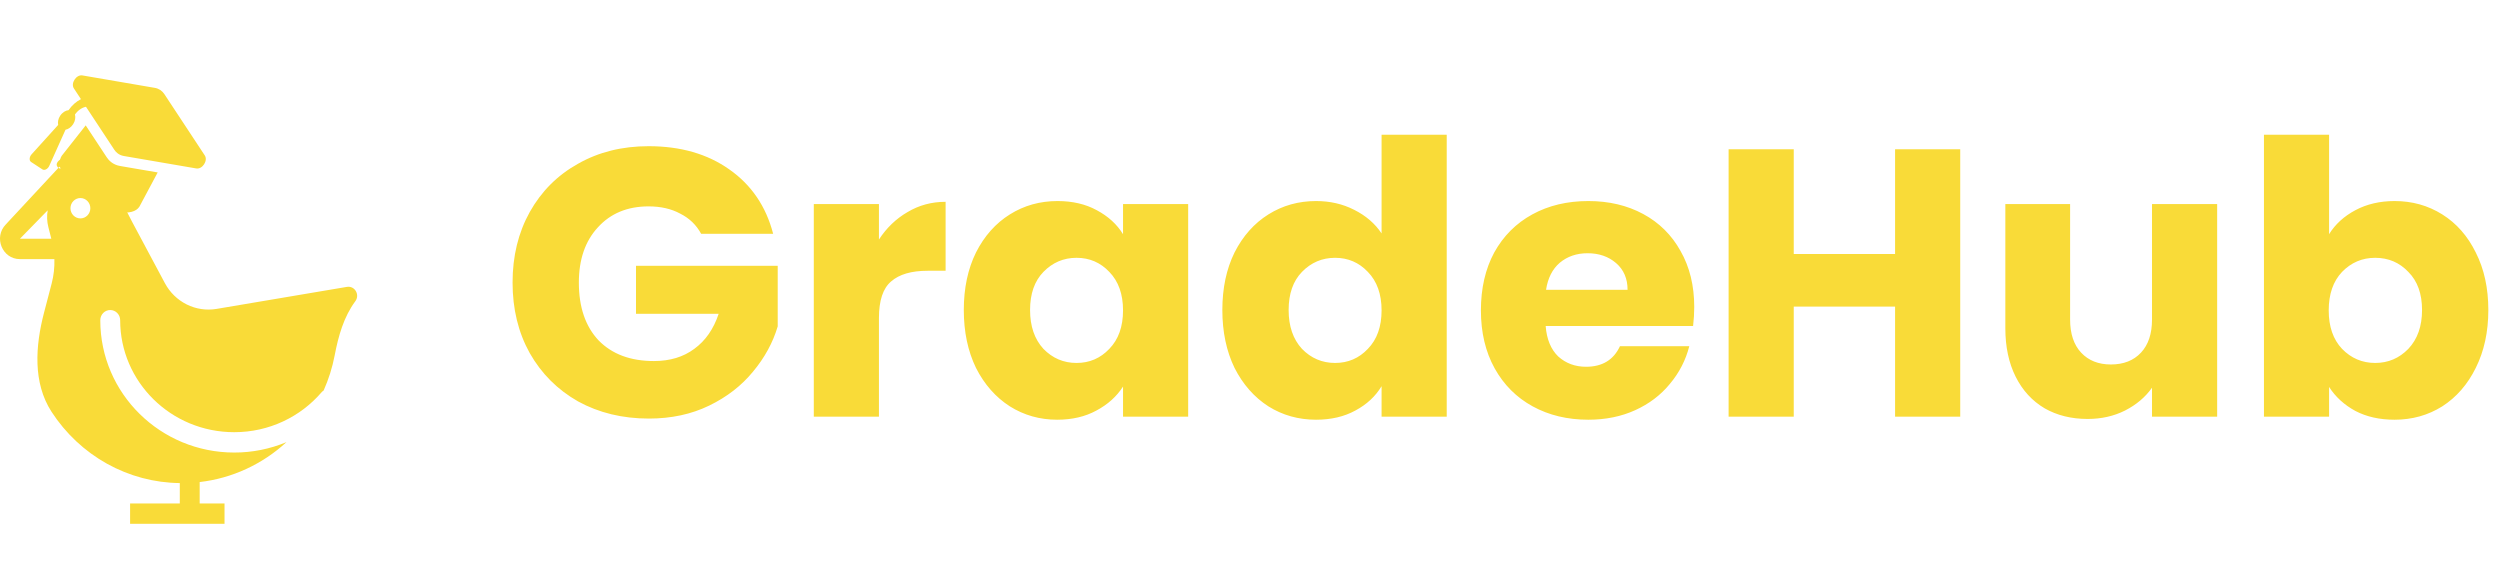
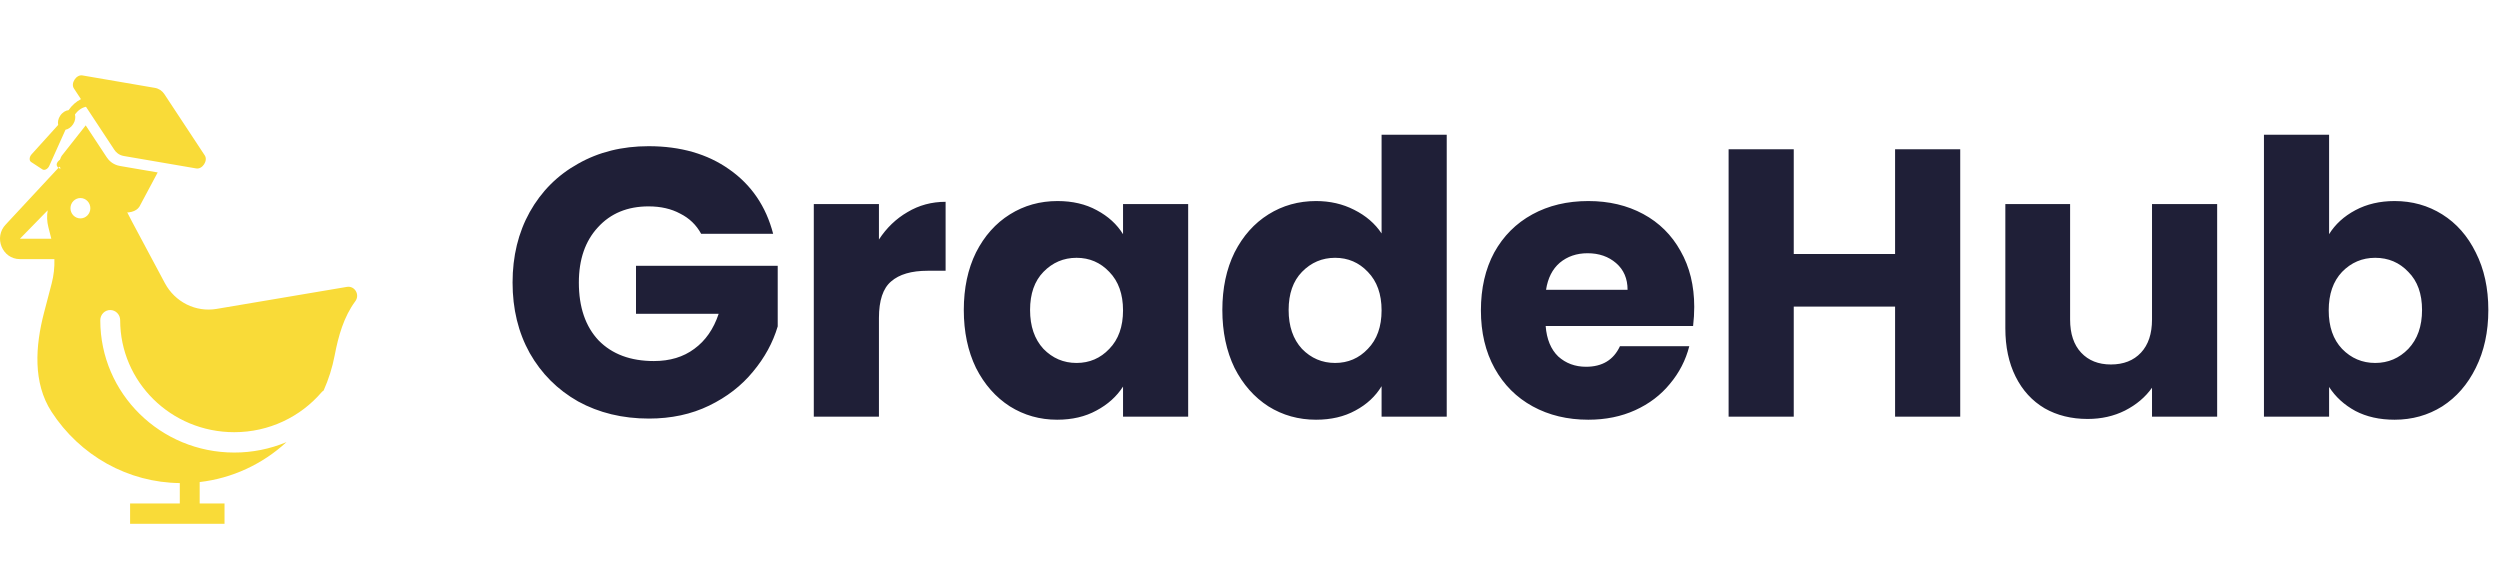
<svg xmlns="http://www.w3.org/2000/svg" width="210" height="48" viewBox="0 0 210 48" fill="none">
  <path d="M17.202 13.056L13.803 7.901C13.617 7.62 13.339 7.438 13.007 7.381L6.921 6.335C6.408 6.247 5.92 6.993 6.207 7.428L6.799 8.327C6.411 8.524 6.047 8.837 5.76 9.253C5.51 9.278 5.238 9.441 5.052 9.726C4.883 9.985 4.837 10.265 4.886 10.495L2.651 12.966C2.456 13.181 2.437 13.493 2.611 13.606L3.565 14.23C3.739 14.344 4.017 14.201 4.136 13.937L5.502 10.899C5.732 10.851 5.971 10.696 6.14 10.438C6.321 10.16 6.363 9.856 6.295 9.619C6.543 9.268 6.882 9.035 7.222 8.969L9.605 12.584C9.716 12.751 9.957 13.027 10.401 13.104L16.487 14.149C17.001 14.238 17.489 13.492 17.202 13.056ZM10.081 13.942C9.459 13.835 9.121 13.448 8.966 13.213L7.199 10.532L5.179 13.095C4.625 13.943 5.638 15.585 7.44 16.764C9.243 17.942 11.154 18.211 11.708 17.363L13.245 14.485L10.081 13.942Z" fill="#F9DB38" />
  <path d="M9.807 16.503C9.795 16.482 9.756 16.449 9.721 16.419C9.689 16.391 9.66 16.366 9.655 16.354C9.196 16.114 8.437 15.871 7.864 15.692C8.158 15.914 8.451 16.193 8.114 16.254C8.371 16.517 9.182 16.514 9.708 16.504L9.624 16.467C9.521 16.426 9.367 16.358 9.143 16.254L9.624 16.467C9.665 16.483 9.698 16.495 9.724 16.504C9.753 16.503 9.78 16.503 9.807 16.503Z" fill="#F9DB38" />
  <path d="M7.295 15.423L7.424 15.554C7.516 15.583 7.623 15.617 7.741 15.654C7.781 15.666 7.822 15.679 7.864 15.692C7.731 15.591 7.598 15.502 7.523 15.45C7.431 15.438 7.355 15.429 7.295 15.423Z" fill="#F9DB38" />
  <path fill-rule="evenodd" clip-rule="evenodd" d="M9.655 16.354C9.66 16.366 9.689 16.391 9.721 16.419C9.756 16.449 9.795 16.482 9.807 16.503L9.724 16.504C9.698 16.495 9.665 16.483 9.624 16.467L9.143 16.254C9.367 16.358 9.521 16.426 9.624 16.467L9.708 16.504L9.724 16.504C9.803 16.53 9.82 16.523 9.807 16.503C9.829 16.502 9.85 16.502 9.87 16.501L10.039 16.651C10.012 16.602 9.963 16.552 9.895 16.501C9.933 16.5 9.968 16.5 10 16.5C9.858 16.429 9.769 16.387 9.717 16.366L9.79 16.43C9.748 16.405 9.703 16.38 9.655 16.354ZM9.79 16.43L9.87 16.501C9.878 16.501 9.887 16.501 9.895 16.501C9.864 16.477 9.828 16.454 9.79 16.43ZM8.114 16.254C8.451 16.193 8.158 15.914 7.864 15.692C7.822 15.679 7.781 15.666 7.741 15.654C7.623 15.617 7.516 15.583 7.424 15.554L8.114 16.254Z" fill="#F9DB38" />
  <path fill-rule="evenodd" clip-rule="evenodd" d="M5.919 13C4.517 13.466 4.693 13.931 4.909 14.098L5 14C5.19 14.19 5.042 14.2 4.909 14.098L0.493 18.847C-0.559 19.924 0.185 21.766 1.673 21.766H4.569C4.591 22.458 4.513 23.15 4.338 23.819L3.703 26.249C2.966 29.065 2.755 32.16 4.329 34.589C5.512 36.412 7.112 37.91 8.99 38.955C10.868 39.999 12.966 40.556 15.103 40.579V42.29H10.928V44H18.86V42.29H16.773V40.493C19.485 40.18 22.034 39.007 24.064 37.138C22.671 37.719 21.18 38.017 19.676 38.014C13.492 38.014 8.424 33.068 8.424 26.897C8.424 26.67 8.512 26.453 8.668 26.292C8.825 26.132 9.037 26.042 9.259 26.042C9.48 26.042 9.693 26.132 9.849 26.292C10.006 26.453 10.094 26.67 10.094 26.897C10.094 32.061 14.353 36.304 19.676 36.304C22.619 36.304 25.245 35.003 27 32.964C27.053 32.902 27.115 32.848 27.184 32.804C27.601 31.872 27.916 30.882 28.113 29.85C28.421 28.232 28.876 26.614 29.848 25.301C30.251 24.756 29.798 23.987 29.14 24.098L18.19 25.948C17.337 26.092 16.46 25.961 15.683 25.573C14.905 25.185 14.264 24.559 13.849 23.782L11.077 18.594L10 16.5L10.147 16.853L10.039 16.651L9.708 16.504C9.182 16.514 8.371 16.517 8.114 16.254L7.424 15.554C7.08 15.443 6.951 15.388 7.295 15.423C7.355 15.429 7.431 15.438 7.523 15.45C7.435 15.389 7.426 15.379 7.589 15.459L7.523 15.45C7.598 15.502 7.731 15.591 7.864 15.692C8.437 15.871 9.196 16.114 9.655 16.354C9.65 16.344 9.666 16.345 9.717 16.366L5.919 13ZM1.673 20.056L4.006 17.667C3.925 18.134 3.944 18.615 4.062 19.074L4.31 20.056H1.673ZM7.344 18.095C7.188 18.256 6.976 18.346 6.754 18.346C6.533 18.346 6.32 18.256 6.164 18.095C6.007 17.935 5.919 17.717 5.919 17.491C5.919 17.264 6.007 17.046 6.164 16.886C6.32 16.726 6.533 16.635 6.754 16.635C6.976 16.635 7.188 16.726 7.344 16.886C7.501 17.046 7.589 17.264 7.589 17.491C7.589 17.717 7.501 17.935 7.344 18.095Z" fill="#F9DB38" />
  <path d="M7.295 15.423L7.424 15.554C7.08 15.443 6.951 15.388 7.295 15.423Z" fill="#F9DB38" />
  <path d="M7.523 15.45C7.435 15.389 7.426 15.379 7.589 15.459L7.523 15.45Z" fill="#F9DB38" />
-   <path d="M58.896 19.64C58.491 18.893 57.904 18.328 57.136 17.944C56.389 17.539 55.504 17.336 54.48 17.336C52.709 17.336 51.291 17.923 50.224 19.096C49.157 20.248 48.624 21.795 48.624 23.736C48.624 25.805 49.179 27.427 50.288 28.6C51.419 29.752 52.965 30.328 54.928 30.328C56.272 30.328 57.403 29.987 58.32 29.304C59.259 28.621 59.941 27.64 60.368 26.36H53.424V22.328H65.328V27.416C64.923 28.781 64.229 30.051 63.248 31.224C62.288 32.397 61.061 33.347 59.568 34.072C58.075 34.797 56.389 35.16 54.512 35.16C52.293 35.16 50.309 34.68 48.56 33.72C46.832 32.739 45.477 31.384 44.496 29.656C43.536 27.928 43.056 25.955 43.056 23.736C43.056 21.517 43.536 19.544 44.496 17.816C45.477 16.067 46.832 14.712 48.56 13.752C50.288 12.771 52.261 12.28 54.48 12.28C57.168 12.28 59.429 12.931 61.264 14.232C63.12 15.533 64.347 17.336 64.944 19.64H58.896ZM73.831 20.12C74.471 19.139 75.271 18.371 76.231 17.816C77.191 17.24 78.258 16.952 79.431 16.952V22.744H77.927C76.562 22.744 75.538 23.043 74.855 23.64C74.172 24.216 73.831 25.24 73.831 26.712V35H68.359V17.144H73.831V20.12ZM80.959 26.04C80.959 24.205 81.3 22.595 81.983 21.208C82.686 19.821 83.636 18.755 84.831 18.008C86.025 17.261 87.359 16.888 88.831 16.888C90.089 16.888 91.188 17.144 92.126 17.656C93.087 18.168 93.823 18.84 94.335 19.672V17.144H99.806V35H94.335V32.472C93.801 33.304 93.055 33.976 92.094 34.488C91.156 35 90.057 35.256 88.799 35.256C87.348 35.256 86.025 34.883 84.831 34.136C83.636 33.368 82.686 32.291 81.983 30.904C81.3 29.496 80.959 27.875 80.959 26.04ZM94.335 26.072C94.335 24.707 93.951 23.629 93.183 22.84C92.436 22.051 91.519 21.656 90.43 21.656C89.343 21.656 88.415 22.051 87.647 22.84C86.9 23.608 86.526 24.675 86.526 26.04C86.526 27.405 86.9 28.493 87.647 29.304C88.415 30.093 89.343 30.488 90.43 30.488C91.519 30.488 92.436 30.093 93.183 29.304C93.951 28.515 94.335 27.437 94.335 26.072ZM102.677 26.04C102.677 24.205 103.019 22.595 103.701 21.208C104.405 19.821 105.355 18.755 106.549 18.008C107.744 17.261 109.077 16.888 110.549 16.888C111.723 16.888 112.789 17.133 113.749 17.624C114.731 18.115 115.499 18.776 116.053 19.608V11.32H121.525V35H116.053V32.44C115.541 33.293 114.805 33.976 113.845 34.488C112.907 35 111.808 35.256 110.549 35.256C109.077 35.256 107.744 34.883 106.549 34.136C105.355 33.368 104.405 32.291 103.701 30.904C103.019 29.496 102.677 27.875 102.677 26.04ZM116.053 26.072C116.053 24.707 115.669 23.629 114.901 22.84C114.155 22.051 113.237 21.656 112.149 21.656C111.061 21.656 110.133 22.051 109.365 22.84C108.619 23.608 108.245 24.675 108.245 26.04C108.245 27.405 108.619 28.493 109.365 29.304C110.133 30.093 111.061 30.488 112.149 30.488C113.237 30.488 114.155 30.093 114.901 29.304C115.669 28.515 116.053 27.437 116.053 26.072ZM142.316 25.784C142.316 26.296 142.284 26.829 142.22 27.384H129.836C129.921 28.493 130.273 29.347 130.892 29.944C131.532 30.52 132.311 30.808 133.228 30.808C134.593 30.808 135.543 30.232 136.076 29.08H141.9C141.601 30.253 141.057 31.309 140.268 32.248C139.5 33.187 138.529 33.923 137.356 34.456C136.183 34.989 134.871 35.256 133.42 35.256C131.671 35.256 130.113 34.883 128.748 34.136C127.383 33.389 126.316 32.323 125.548 30.936C124.78 29.549 124.396 27.928 124.396 26.072C124.396 24.216 124.769 22.595 125.516 21.208C126.284 19.821 127.351 18.755 128.716 18.008C130.081 17.261 131.649 16.888 133.42 16.888C135.148 16.888 136.684 17.251 138.028 17.976C139.372 18.701 140.417 19.736 141.164 21.08C141.932 22.424 142.316 23.992 142.316 25.784ZM136.716 24.344C136.716 23.405 136.396 22.659 135.756 22.104C135.116 21.549 134.316 21.272 133.356 21.272C132.439 21.272 131.66 21.539 131.02 22.072C130.401 22.605 130.017 23.363 129.868 24.344H136.716ZM164.659 12.536V35H159.187V25.752H150.675V35H145.203V12.536H150.675V21.336H159.187V12.536H164.659ZM186.241 17.144V35H180.769V32.568C180.214 33.357 179.457 33.997 178.497 34.488C177.558 34.957 176.513 35.192 175.361 35.192C173.996 35.192 172.79 34.893 171.745 34.296C170.7 33.677 169.889 32.792 169.313 31.64C168.737 30.488 168.449 29.133 168.449 27.576V17.144H173.889V26.84C173.889 28.035 174.198 28.963 174.817 29.624C175.436 30.285 176.268 30.616 177.313 30.616C178.38 30.616 179.222 30.285 179.841 29.624C180.46 28.963 180.769 28.035 180.769 26.84V17.144H186.241ZM195.644 19.672C196.156 18.84 196.892 18.168 197.852 17.656C198.812 17.144 199.91 16.888 201.148 16.888C202.62 16.888 203.953 17.261 205.148 18.008C206.342 18.755 207.281 19.821 207.964 21.208C208.668 22.595 209.02 24.205 209.02 26.04C209.02 27.875 208.668 29.496 207.964 30.904C207.281 32.291 206.342 33.368 205.148 34.136C203.953 34.883 202.62 35.256 201.148 35.256C199.889 35.256 198.79 35.011 197.852 34.52C196.913 34.008 196.177 33.336 195.644 32.504V35H190.172V11.32H195.644V19.672ZM203.452 26.04C203.452 24.675 203.068 23.608 202.3 22.84C201.553 22.051 200.625 21.656 199.516 21.656C198.428 21.656 197.5 22.051 196.732 22.84C195.985 23.629 195.612 24.707 195.612 26.072C195.612 27.437 195.985 28.515 196.732 29.304C197.5 30.093 198.428 30.488 199.516 30.488C200.604 30.488 201.532 30.093 202.3 29.304C203.068 28.493 203.452 27.405 203.452 26.04Z" fill="#F9DB38" />
+   <path d="M58.896 19.64C58.491 18.893 57.904 18.328 57.136 17.944C56.389 17.539 55.504 17.336 54.48 17.336C52.709 17.336 51.291 17.923 50.224 19.096C49.157 20.248 48.624 21.795 48.624 23.736C48.624 25.805 49.179 27.427 50.288 28.6C51.419 29.752 52.965 30.328 54.928 30.328C56.272 30.328 57.403 29.987 58.32 29.304C59.259 28.621 59.941 27.64 60.368 26.36H53.424V22.328H65.328V27.416C64.923 28.781 64.229 30.051 63.248 31.224C62.288 32.397 61.061 33.347 59.568 34.072C58.075 34.797 56.389 35.16 54.512 35.16C52.293 35.16 50.309 34.68 48.56 33.72C46.832 32.739 45.477 31.384 44.496 29.656C43.536 27.928 43.056 25.955 43.056 23.736C43.056 21.517 43.536 19.544 44.496 17.816C45.477 16.067 46.832 14.712 48.56 13.752C50.288 12.771 52.261 12.28 54.48 12.28C57.168 12.28 59.429 12.931 61.264 14.232C63.12 15.533 64.347 17.336 64.944 19.64H58.896ZM73.831 20.12C74.471 19.139 75.271 18.371 76.231 17.816C77.191 17.24 78.258 16.952 79.431 16.952V22.744H77.927C76.562 22.744 75.538 23.043 74.855 23.64C74.172 24.216 73.831 25.24 73.831 26.712V35H68.359V17.144H73.831V20.12ZM80.959 26.04C80.959 24.205 81.3 22.595 81.983 21.208C82.686 19.821 83.636 18.755 84.831 18.008C86.025 17.261 87.359 16.888 88.831 16.888C90.089 16.888 91.188 17.144 92.126 17.656C93.087 18.168 93.823 18.84 94.335 19.672V17.144H99.806V35H94.335V32.472C93.801 33.304 93.055 33.976 92.094 34.488C91.156 35 90.057 35.256 88.799 35.256C87.348 35.256 86.025 34.883 84.831 34.136C83.636 33.368 82.686 32.291 81.983 30.904C81.3 29.496 80.959 27.875 80.959 26.04ZM94.335 26.072C94.335 24.707 93.951 23.629 93.183 22.84C92.436 22.051 91.519 21.656 90.43 21.656C89.343 21.656 88.415 22.051 87.647 22.84C86.9 23.608 86.526 24.675 86.526 26.04C86.526 27.405 86.9 28.493 87.647 29.304C88.415 30.093 89.343 30.488 90.43 30.488C91.519 30.488 92.436 30.093 93.183 29.304C93.951 28.515 94.335 27.437 94.335 26.072ZM102.677 26.04C102.677 24.205 103.019 22.595 103.701 21.208C104.405 19.821 105.355 18.755 106.549 18.008C107.744 17.261 109.077 16.888 110.549 16.888C111.723 16.888 112.789 17.133 113.749 17.624C114.731 18.115 115.499 18.776 116.053 19.608V11.32H121.525V35H116.053V32.44C115.541 33.293 114.805 33.976 113.845 34.488C112.907 35 111.808 35.256 110.549 35.256C109.077 35.256 107.744 34.883 106.549 34.136C105.355 33.368 104.405 32.291 103.701 30.904C103.019 29.496 102.677 27.875 102.677 26.04ZM116.053 26.072C116.053 24.707 115.669 23.629 114.901 22.84C114.155 22.051 113.237 21.656 112.149 21.656C111.061 21.656 110.133 22.051 109.365 22.84C108.619 23.608 108.245 24.675 108.245 26.04C108.245 27.405 108.619 28.493 109.365 29.304C110.133 30.093 111.061 30.488 112.149 30.488C113.237 30.488 114.155 30.093 114.901 29.304C115.669 28.515 116.053 27.437 116.053 26.072ZM142.316 25.784C142.316 26.296 142.284 26.829 142.22 27.384H129.836C129.921 28.493 130.273 29.347 130.892 29.944C131.532 30.52 132.311 30.808 133.228 30.808C134.593 30.808 135.543 30.232 136.076 29.08H141.9C141.601 30.253 141.057 31.309 140.268 32.248C139.5 33.187 138.529 33.923 137.356 34.456C136.183 34.989 134.871 35.256 133.42 35.256C131.671 35.256 130.113 34.883 128.748 34.136C127.383 33.389 126.316 32.323 125.548 30.936C124.78 29.549 124.396 27.928 124.396 26.072C124.396 24.216 124.769 22.595 125.516 21.208C126.284 19.821 127.351 18.755 128.716 18.008C130.081 17.261 131.649 16.888 133.42 16.888C135.148 16.888 136.684 17.251 138.028 17.976C139.372 18.701 140.417 19.736 141.164 21.08C141.932 22.424 142.316 23.992 142.316 25.784ZM136.716 24.344C136.716 23.405 136.396 22.659 135.756 22.104C135.116 21.549 134.316 21.272 133.356 21.272C132.439 21.272 131.66 21.539 131.02 22.072C130.401 22.605 130.017 23.363 129.868 24.344H136.716ZM164.659 12.536V35H159.187V25.752H150.675V35H145.203V12.536H150.675V21.336H159.187V12.536H164.659ZM186.241 17.144V35H180.769V32.568C180.214 33.357 179.457 33.997 178.497 34.488C177.558 34.957 176.513 35.192 175.361 35.192C173.996 35.192 172.79 34.893 171.745 34.296C170.7 33.677 169.889 32.792 169.313 31.64C168.737 30.488 168.449 29.133 168.449 27.576V17.144H173.889V26.84C173.889 28.035 174.198 28.963 174.817 29.624C175.436 30.285 176.268 30.616 177.313 30.616C178.38 30.616 179.222 30.285 179.841 29.624C180.46 28.963 180.769 28.035 180.769 26.84V17.144H186.241ZM195.644 19.672C196.156 18.84 196.892 18.168 197.852 17.656C198.812 17.144 199.91 16.888 201.148 16.888C202.62 16.888 203.953 17.261 205.148 18.008C206.342 18.755 207.281 19.821 207.964 21.208C208.668 22.595 209.02 24.205 209.02 26.04C209.02 27.875 208.668 29.496 207.964 30.904C207.281 32.291 206.342 33.368 205.148 34.136C203.953 34.883 202.62 35.256 201.148 35.256C199.889 35.256 198.79 35.011 197.852 34.52C196.913 34.008 196.177 33.336 195.644 32.504V35H190.172V11.32H195.644V19.672ZM203.452 26.04C203.452 24.675 203.068 23.608 202.3 22.84C201.553 22.051 200.625 21.656 199.516 21.656C198.428 21.656 197.5 22.051 196.732 22.84C195.985 23.629 195.612 24.707 195.612 26.072C195.612 27.437 195.985 28.515 196.732 29.304C197.5 30.093 198.428 30.488 199.516 30.488C200.604 30.488 201.532 30.093 202.3 29.304C203.068 28.493 203.452 27.405 203.452 26.04Z" fill="#1F1F37" />
</svg>
